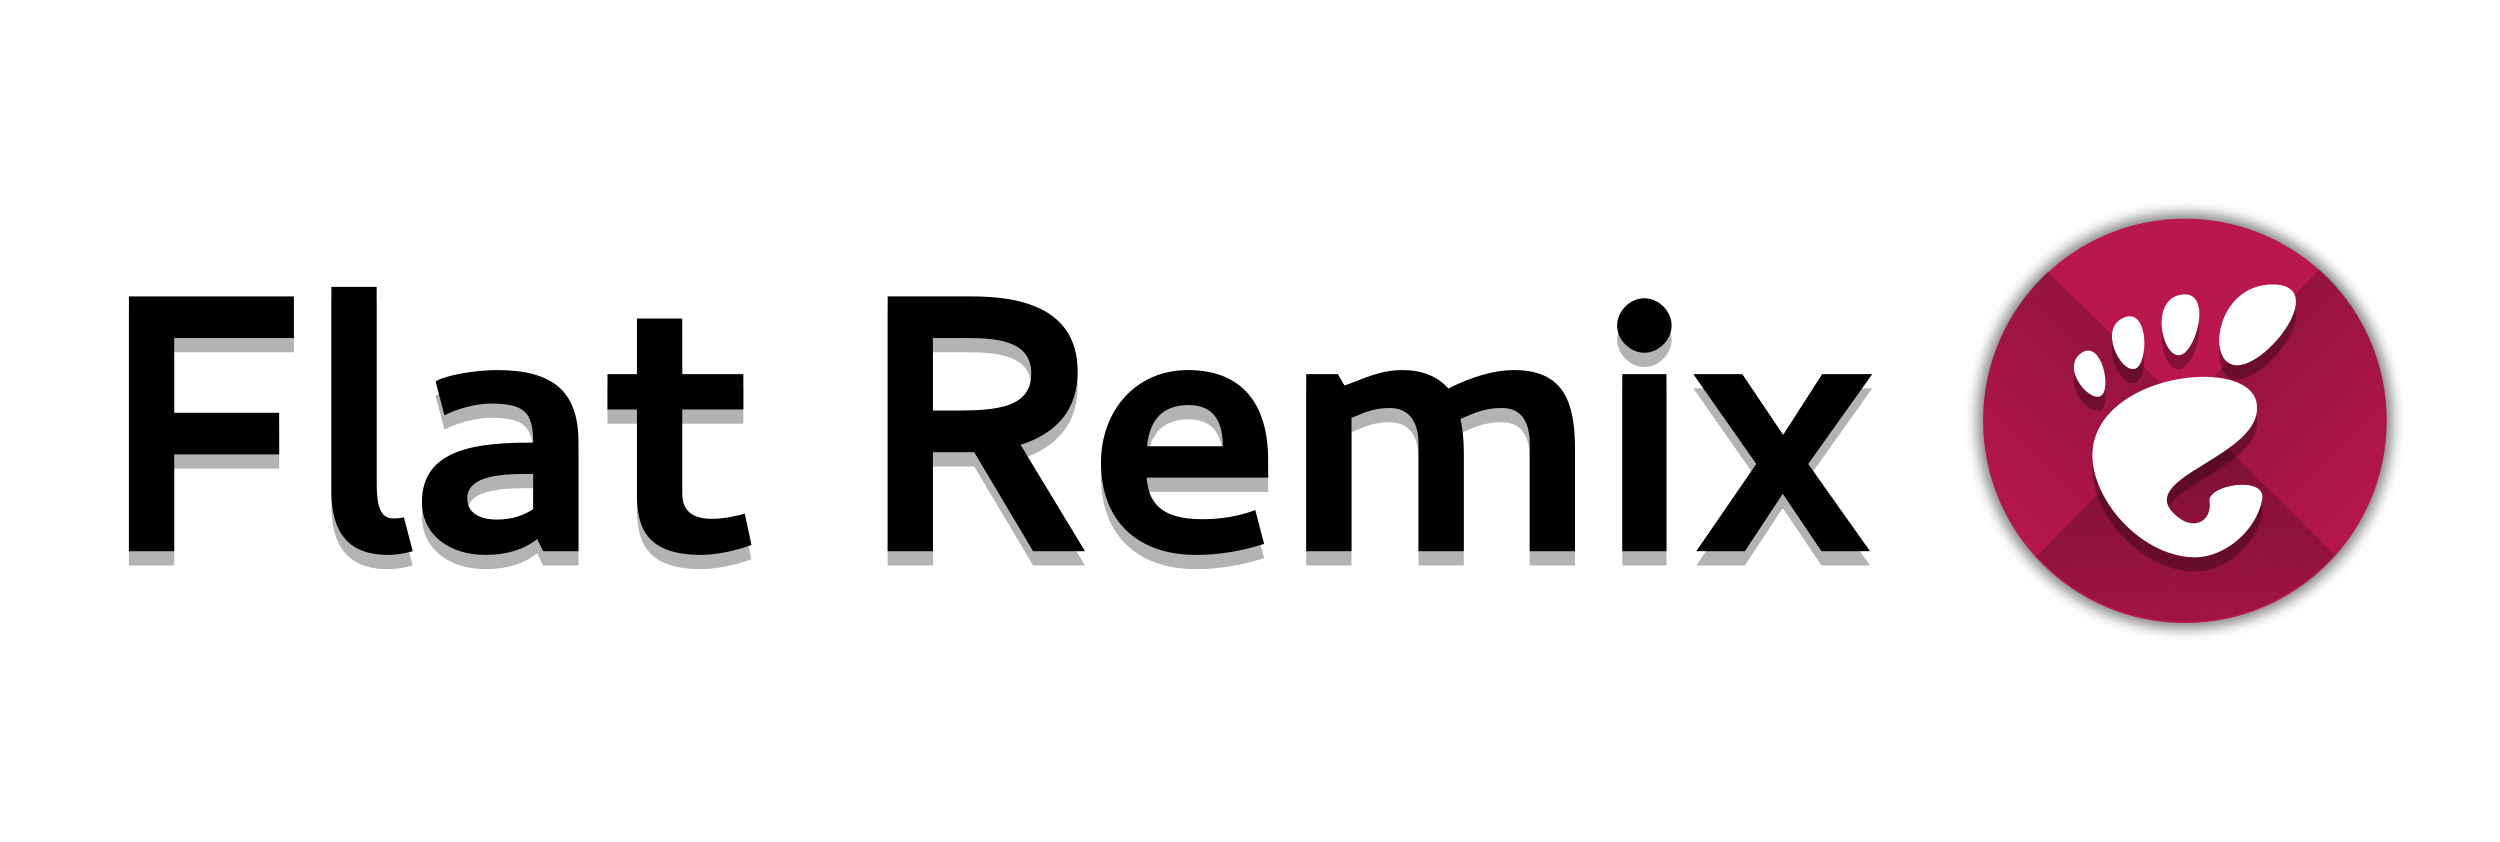
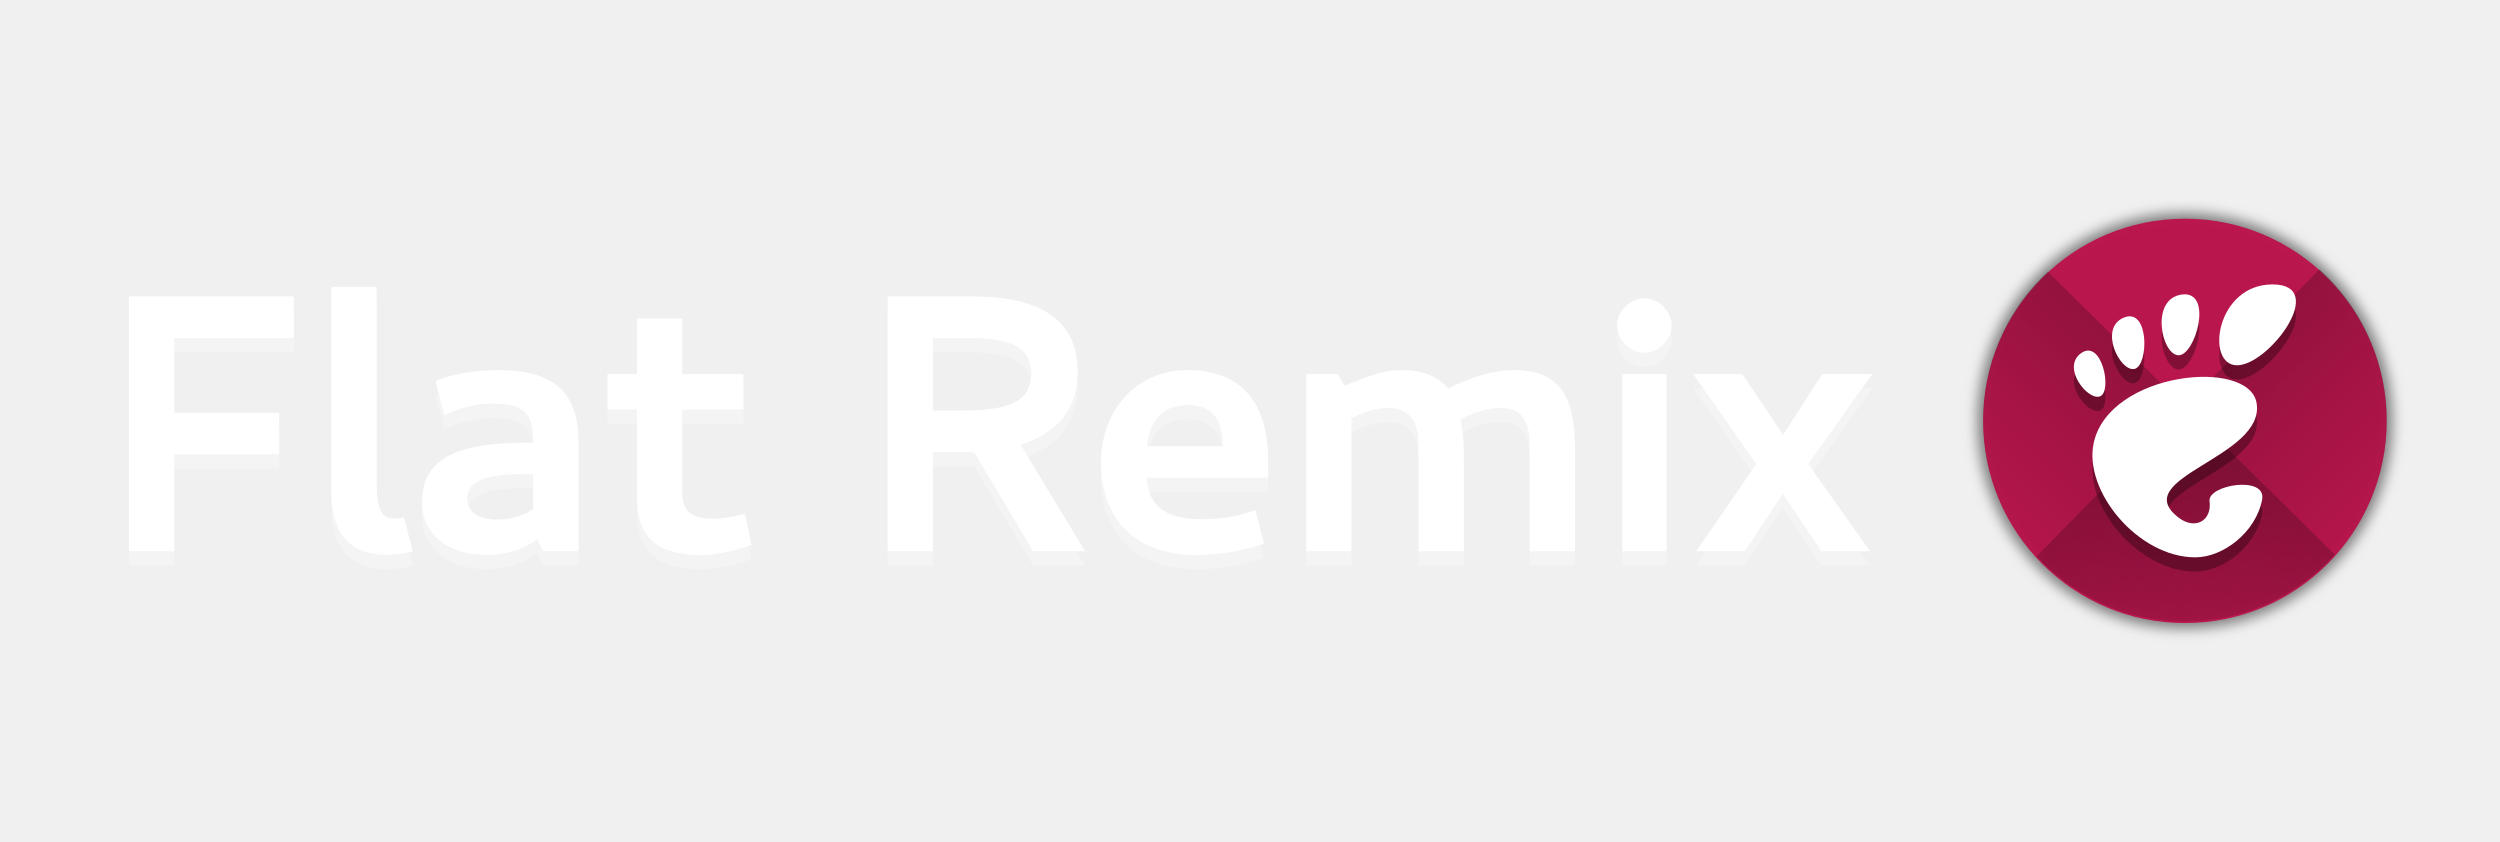
- <svg xmlns="http://www.w3.org/2000/svg" xmlns:xlink="http://www.w3.org/1999/xlink" width="297mm" height="100mm" viewBox="0 0 297 100" id="svg4716" version="1.1">
+ <svg xmlns="http://www.w3.org/2000/svg" xmlns:xlink="http://www.w3.org/1999/xlink" version="1.1" id="svg4716" viewBox="0 0 297 100" height="100mm" width="297mm">
  <defs id="defs4718">
-     <filter style="color-interpolation-filters:sRGB" id="filter4183" x="-0.036" width="1.072" y="-0.036" height="1.072">
-       <feGaussianBlur stdDeviation="3.746" id="feGaussianBlur4185" />
+     <filter height="1.072" y="-0.036" width="1.072" x="-0.036" id="filter4183" style="color-interpolation-filters:sRGB">
+       <feGaussianBlur id="feGaussianBlur4185" stdDeviation="3.746" />
    </filter>
-     <linearGradient id="linearGradient4150-5" y2="-24" xlink:href="#linearGradient4144" gradientUnits="userSpaceOnUse" x2="-24" y1="-24" x1="-44" gradientTransform="matrix(0.9424515,-0.9561161,-0.956116,-0.9424516,260.1663,113.4995)" />
+     <linearGradient gradientTransform="matrix(0.9424515,-0.9561161,-0.956116,-0.9424516,260.1663,113.4995)" x1="-44" y1="-24" x2="-24" gradientUnits="userSpaceOnUse" xlink:href="#linearGradient4144" y2="-24" id="linearGradient4150-5" />
    <linearGradient id="linearGradient4144">
-       <stop id="stop4148" stop-opacity="0" offset="0" />
-       <stop id="stop4146" offset="1" />
+       <stop offset="0" stop-opacity="0" id="stop4148" />
+       <stop offset="1" id="stop4146" />
    </linearGradient>
-     <linearGradient id="linearGradient4156-7" y2="-24" xlink:href="#linearGradient4144" gradientUnits="userSpaceOnUse" x2="-24" gradientTransform="matrix(-0.956116,-0.9424516,0.9424515,-0.9561161,260.1663,113.4995)" y1="-24" x1="-44" />
+     <linearGradient x1="-44" y1="-24" gradientTransform="matrix(-0.956116,-0.9424516,0.9424515,-0.9561161,260.1663,113.4995)" x2="-24" gradientUnits="userSpaceOnUse" xlink:href="#linearGradient4144" y2="-24" id="linearGradient4156-7" />
  </defs>
-   <g id="layer1" transform="translate(0,-110)">
-     <rect style="color:#000000;clip-rule:nonzero;display:inline;overflow:visible;visibility:visible;opacity:1;isolation:auto;mix-blend-mode:normal;color-interpolation:sRGB;color-interpolation-filters:linearRGB;solid-color:#000000;solid-opacity:1;fill:#ffffff;fill-opacity:1;fill-rule:nonzero;stroke:none;stroke-width:1;stroke-linecap:round;stroke-linejoin:round;stroke-miterlimit:4;stroke-dasharray:none;stroke-dashoffset:0;stroke-opacity:1;color-rendering:auto;image-rendering:auto;shape-rendering:auto;text-rendering:auto;enable-background:accumulate" id="rect4184" width="299.11" height="102.182" x="-1.055" y="108.22" ry="0" rx="0" />
-     <g transform="translate(-29.62896,1.693343)" style="font-style:normal;font-weight:normal;font-size:43.744px;line-height:125%;font-family:sans-serif;letter-spacing:0px;word-spacing:0px;opacity:0.3;fill:#000000;fill-opacity:1;stroke:none;stroke-width:1px;stroke-linecap:butt;stroke-linejoin:miter;stroke-opacity:1" id="text5265-3-9">
-       <path d="m 50.326,150.157 14.217,0 0,-4.943 -19.598,0 0,30.271 5.381,0 0,-11.505 12.467,0 0,-4.943 -12.467,0 0,-8.88 z" style="font-style:normal;font-variant:normal;font-weight:bold;font-stretch:normal;font-family:Cantarell;-inkscape-font-specification:'Cantarell Bold';fill:#000000;fill-opacity:1" id="path5270-6-3" />
-       <path d="m 76.387,171.592 c -1.706,0 -2.012,-1.706 -2.012,-4.418 l 0,-23.097 -5.381,0 0,24.191 c 0,3.85 1.137,7.655 6.693,7.655 1.531,0 2.975,-0.437 2.975,-0.437 l -1.05,-4.024 c 0,0 -0.569,0.131 -1.225,0.131 z" style="font-style:normal;font-variant:normal;font-weight:bold;font-stretch:normal;font-family:Cantarell;-inkscape-font-specification:'Cantarell Bold';fill:#000000;fill-opacity:1" id="path5272-7-6" />
-       <path d="m 92.97,170.499 c -1.137,0.7 -2.406,1.225 -4.331,1.225 -1.925,0 -3.5,-0.744 -3.5,-2.493 0,-2.931 4.593,-2.931 7.83,-2.931 l 0,4.199 z m 0,-7.918 c -6.474,0 -13.211,0.612 -13.211,7.043 0,4.024 3.368,6.299 7.568,6.299 2.45,0 4.506,-0.612 6.124,-1.881 l 0.7,1.444 4.199,0 0,-12.992 c 0,-6.08 -3.106,-8.53 -9.668,-8.53 -2.756,0 -6.255,0.656 -7.305,1.356 l 1.05,4.024 c 1.356,-0.744 3.762,-1.4 5.424,-1.4 3.981,0 5.118,0.919 5.118,4.637 z" style="font-style:normal;font-variant:normal;font-weight:bold;font-stretch:normal;font-family:Cantarell;-inkscape-font-specification:'Cantarell Bold';fill:#000000;fill-opacity:1" id="path5274-5-0" />
-       <path d="m 118.901,174.742 -0.787,-3.718 c -0.787,0.219 -2.406,0.612 -3.893,0.612 -2.887,0 -3.543,-1.444 -3.543,-3.062 l 0,-9.93 7.262,0 0,-4.199 -7.262,0 0,-6.605 -5.381,0 0,6.605 -3.5,0 0,4.199 3.5,0 0,10.061 c 0,3.718 0.919,7.218 7.612,7.218 2.012,0 4.506,-0.612 5.993,-1.181 z" style="font-style:normal;font-variant:normal;font-weight:bold;font-stretch:normal;font-family:Cantarell;-inkscape-font-specification:'Cantarell Bold';fill:#000000;fill-opacity:1" id="path5276-3-6" />
-       <path d="m 135.083,175.486 5.381,0 0,-11.767 4.899,0 6.999,11.767 6.168,0 -7.655,-12.642 c 4.506,-1.444 6.78,-4.374 6.78,-8.661 0,-5.993 -4.156,-8.968 -12.555,-8.968 l -10.017,0 0,30.271 z m 17.06,-21.085 c 0,4.068 -4.243,4.374 -8.968,4.374 l -2.712,0 0,-8.618 4.068,0 c 4.068,0 7.612,0.525 7.612,4.243 z" style="font-style:normal;font-variant:normal;font-weight:bold;font-stretch:normal;font-family:Cantarell;-inkscape-font-specification:'Cantarell Bold';fill:#000000;fill-opacity:1" id="path5278-5-2" />
-       <path d="m 172.412,171.68 c -5.162,0 -6.343,-2.231 -6.562,-4.943 l 14.436,0 0,-2.056 c 0,-6.868 -3.237,-10.717 -9.536,-10.717 -6.255,0 -10.324,4.899 -10.324,10.98 0,6.824 4.199,10.98 11.286,10.98 2.8,0 5.512,-0.481 8.093,-1.312 l -1.05,-4.024 c -1.925,0.744 -4.024,1.094 -6.343,1.094 z m -6.518,-8.661 c 0.262,-2.537 1.356,-4.899 4.943,-4.899 2.625,0 4.068,1.531 4.068,4.899 l -9.011,0 z" style="font-style:normal;font-variant:normal;font-weight:bold;font-stretch:normal;font-family:Cantarell;-inkscape-font-specification:'Cantarell Bold';fill:#000000;fill-opacity:1" id="path5280-6-6" />
-       <path d="m 196.178,153.963 c -2.756,0 -4.987,1.225 -6.824,1.837 l -0.787,-1.356 -3.762,0 0,21.041 5.381,0 0,-15.835 c 1.619,-0.7 2.756,-1.181 4.549,-1.181 2.45,0 3.412,1.881 3.412,4.243 l 0,12.773 5.381,0 0,-11.898 c 0,-1.269 -0.131,-2.581 -0.394,-3.806 1.75,-0.787 2.931,-1.312 4.943,-1.312 2.45,0 3.281,1.881 3.281,4.243 l 0,12.773 5.381,0 0,-12.117 c 0,-5.643 -1.356,-9.405 -7.262,-9.405 -2.275,0 -4.899,0.744 -7.787,2.187 -1.269,-1.444 -3.106,-2.187 -5.512,-2.187 z" style="font-style:normal;font-variant:normal;font-weight:bold;font-stretch:normal;font-family:Cantarell;-inkscape-font-specification:'Cantarell Bold';fill:#000000;fill-opacity:1" id="path5282-2-1" />
-       <path d="m 224.98,151.907 c 1.706,0 3.237,-1.531 3.237,-3.237 0,-1.706 -1.531,-3.237 -3.237,-3.237 -1.706,0 -3.237,1.531 -3.237,3.237 0,1.706 1.531,3.237 3.237,3.237 z m -2.625,2.537 0,21.041 5.249,0 0,-21.041 -5.249,0 z" style="font-style:normal;font-variant:normal;font-weight:bold;font-stretch:normal;font-family:Cantarell;-inkscape-font-specification:'Cantarell Bold';fill:#000000;fill-opacity:1" id="path5284-9-8" />
-       <path d="m 230.794,154.444 7.48,10.674 -7.13,10.367 5.774,0 4.506,-6.824 4.593,6.824 5.774,0 -7.349,-10.367 7.612,-10.674 -5.949,0 -4.637,7.218 -4.856,-7.218 -5.818,0 z" style="font-style:normal;font-variant:normal;font-weight:bold;font-stretch:normal;font-family:Cantarell;-inkscape-font-specification:'Cantarell Bold';fill:#000000;fill-opacity:1" id="path5286-1-7" />
+   <g transform="translate(0,-110)" id="layer1">
+     <g id="text5265-3-9" style="font-style:normal;font-weight:normal;font-size:43.744px;line-height:125%;font-family:sans-serif;letter-spacing:0px;word-spacing:0px;opacity:0.3;fill:#ffffff;fill-opacity:1;stroke:none;stroke-width:1px;stroke-linecap:butt;stroke-linejoin:miter;stroke-opacity:1" transform="translate(-29.62896,1.693343)">
+       <path id="path5270-6-3" style="font-style:normal;font-variant:normal;font-weight:bold;font-stretch:normal;font-family:Cantarell;-inkscape-font-specification:'Cantarell Bold';fill:#ffffff;fill-opacity:1" d="m 50.326,150.157 14.217,0 0,-4.943 -19.598,0 0,30.271 5.381,0 0,-11.505 12.467,0 0,-4.943 -12.467,0 0,-8.88 z" />
+       <path id="path5272-7-6" style="font-style:normal;font-variant:normal;font-weight:bold;font-stretch:normal;font-family:Cantarell;-inkscape-font-specification:'Cantarell Bold';fill:#ffffff;fill-opacity:1" d="m 76.387,171.592 c -1.706,0 -2.012,-1.706 -2.012,-4.418 l 0,-23.097 -5.381,0 0,24.191 c 0,3.85 1.137,7.655 6.693,7.655 1.531,0 2.975,-0.437 2.975,-0.437 l -1.05,-4.024 c 0,0 -0.569,0.131 -1.225,0.131 z" />
+       <path id="path5274-5-0" style="font-style:normal;font-variant:normal;font-weight:bold;font-stretch:normal;font-family:Cantarell;-inkscape-font-specification:'Cantarell Bold';fill:#ffffff;fill-opacity:1" d="m 92.97,170.499 c -1.137,0.7 -2.406,1.225 -4.331,1.225 -1.925,0 -3.5,-0.744 -3.5,-2.493 0,-2.931 4.593,-2.931 7.83,-2.931 l 0,4.199 z m 0,-7.918 c -6.474,0 -13.211,0.612 -13.211,7.043 0,4.024 3.368,6.299 7.568,6.299 2.45,0 4.506,-0.612 6.124,-1.881 l 0.7,1.444 4.199,0 0,-12.992 c 0,-6.08 -3.106,-8.53 -9.668,-8.53 -2.756,0 -6.255,0.656 -7.305,1.356 l 1.05,4.024 c 1.356,-0.744 3.762,-1.4 5.424,-1.4 3.981,0 5.118,0.919 5.118,4.637 z" />
+       <path id="path5276-3-6" style="font-style:normal;font-variant:normal;font-weight:bold;font-stretch:normal;font-family:Cantarell;-inkscape-font-specification:'Cantarell Bold';fill:#ffffff;fill-opacity:1" d="m 118.901,174.742 -0.787,-3.718 c -0.787,0.219 -2.406,0.612 -3.893,0.612 -2.887,0 -3.543,-1.444 -3.543,-3.062 l 0,-9.93 7.262,0 0,-4.199 -7.262,0 0,-6.605 -5.381,0 0,6.605 -3.5,0 0,4.199 3.5,0 0,10.061 c 0,3.718 0.919,7.218 7.612,7.218 2.012,0 4.506,-0.612 5.993,-1.181 z" />
+       <path id="path5278-5-2" style="font-style:normal;font-variant:normal;font-weight:bold;font-stretch:normal;font-family:Cantarell;-inkscape-font-specification:'Cantarell Bold';fill:#ffffff;fill-opacity:1" d="m 135.083,175.486 5.381,0 0,-11.767 4.899,0 6.999,11.767 6.168,0 -7.655,-12.642 c 4.506,-1.444 6.78,-4.374 6.78,-8.661 0,-5.993 -4.156,-8.968 -12.555,-8.968 l -10.017,0 0,30.271 z m 17.06,-21.085 c 0,4.068 -4.243,4.374 -8.968,4.374 l -2.712,0 0,-8.618 4.068,0 c 4.068,0 7.612,0.525 7.612,4.243 z" />
+       <path id="path5280-6-6" style="font-style:normal;font-variant:normal;font-weight:bold;font-stretch:normal;font-family:Cantarell;-inkscape-font-specification:'Cantarell Bold';fill:#ffffff;fill-opacity:1" d="m 172.412,171.68 c -5.162,0 -6.343,-2.231 -6.562,-4.943 l 14.436,0 0,-2.056 c 0,-6.868 -3.237,-10.717 -9.536,-10.717 -6.255,0 -10.324,4.899 -10.324,10.98 0,6.824 4.199,10.98 11.286,10.98 2.8,0 5.512,-0.481 8.093,-1.312 l -1.05,-4.024 c -1.925,0.744 -4.024,1.094 -6.343,1.094 z m -6.518,-8.661 c 0.262,-2.537 1.356,-4.899 4.943,-4.899 2.625,0 4.068,1.531 4.068,4.899 l -9.011,0 z" />
+       <path id="path5282-2-1" style="font-style:normal;font-variant:normal;font-weight:bold;font-stretch:normal;font-family:Cantarell;-inkscape-font-specification:'Cantarell Bold';fill:#ffffff;fill-opacity:1" d="m 196.178,153.963 c -2.756,0 -4.987,1.225 -6.824,1.837 l -0.787,-1.356 -3.762,0 0,21.041 5.381,0 0,-15.835 c 1.619,-0.7 2.756,-1.181 4.549,-1.181 2.45,0 3.412,1.881 3.412,4.243 l 0,12.773 5.381,0 0,-11.898 c 0,-1.269 -0.131,-2.581 -0.394,-3.806 1.75,-0.787 2.931,-1.312 4.943,-1.312 2.45,0 3.281,1.881 3.281,4.243 l 0,12.773 5.381,0 0,-12.117 c 0,-5.643 -1.356,-9.405 -7.262,-9.405 -2.275,0 -4.899,0.744 -7.787,2.187 -1.269,-1.444 -3.106,-2.187 -5.512,-2.187 z" />
+       <path id="path5284-9-8" style="font-style:normal;font-variant:normal;font-weight:bold;font-stretch:normal;font-family:Cantarell;-inkscape-font-specification:'Cantarell Bold';fill:#ffffff;fill-opacity:1" d="m 224.98,151.907 c 1.706,0 3.237,-1.531 3.237,-3.237 0,-1.706 -1.531,-3.237 -3.237,-3.237 -1.706,0 -3.237,1.531 -3.237,3.237 0,1.706 1.531,3.237 3.237,3.237 z m -2.625,2.537 0,21.041 5.249,0 0,-21.041 -5.249,0 z" />
+       <path id="path5286-1-7" style="font-style:normal;font-variant:normal;font-weight:bold;font-stretch:normal;font-family:Cantarell;-inkscape-font-specification:'Cantarell Bold';fill:#ffffff;fill-opacity:1" d="m 230.794,154.444 7.48,10.674 -7.13,10.367 5.774,0 4.506,-6.824 4.593,6.824 5.774,0 -7.349,-10.367 7.612,-10.674 -5.949,0 -4.637,7.218 -4.856,-7.218 -5.818,0 z" />
    </g>
-     <g transform="translate(-29.62896,9.8239242e-6)" style="font-style:normal;font-weight:normal;font-size:43.744px;line-height:125%;font-family:sans-serif;letter-spacing:0px;word-spacing:0px;fill:#000000;fill-opacity:1;stroke:none;stroke-width:1px;stroke-linecap:butt;stroke-linejoin:miter;stroke-opacity:1" id="text5265-3">
-       <path d="m 50.326,150.157 14.217,0 0,-4.943 -19.598,0 0,30.271 5.381,0 0,-11.505 12.467,0 0,-4.943 -12.467,0 0,-8.88 z" style="font-style:normal;font-variant:normal;font-weight:bold;font-stretch:normal;font-family:Cantarell;-inkscape-font-specification:'Cantarell Bold';fill:#000000;fill-opacity:1" id="path5270-6" />
-       <path d="m 76.387,171.592 c -1.706,0 -2.012,-1.706 -2.012,-4.418 l 0,-23.097 -5.381,0 0,24.191 c 0,3.85 1.137,7.655 6.693,7.655 1.531,0 2.975,-0.437 2.975,-0.437 l -1.05,-4.024 c 0,0 -0.569,0.131 -1.225,0.131 z" style="font-style:normal;font-variant:normal;font-weight:bold;font-stretch:normal;font-family:Cantarell;-inkscape-font-specification:'Cantarell Bold';fill:#000000;fill-opacity:1" id="path5272-7" />
-       <path d="m 92.97,170.499 c -1.137,0.7 -2.406,1.225 -4.331,1.225 -1.925,0 -3.5,-0.744 -3.5,-2.493 0,-2.931 4.593,-2.931 7.83,-2.931 l 0,4.199 z m 0,-7.918 c -6.474,0 -13.211,0.612 -13.211,7.043 0,4.024 3.368,6.299 7.568,6.299 2.45,0 4.506,-0.612 6.124,-1.881 l 0.7,1.444 4.199,0 0,-12.992 c 0,-6.08 -3.106,-8.53 -9.668,-8.53 -2.756,0 -6.255,0.656 -7.305,1.356 l 1.05,4.024 c 1.356,-0.744 3.762,-1.4 5.424,-1.4 3.981,0 5.118,0.919 5.118,4.637 z" style="font-style:normal;font-variant:normal;font-weight:bold;font-stretch:normal;font-family:Cantarell;-inkscape-font-specification:'Cantarell Bold';fill:#000000;fill-opacity:1" id="path5274-5" />
-       <path d="m 118.901,174.742 -0.787,-3.718 c -0.787,0.219 -2.406,0.612 -3.893,0.612 -2.887,0 -3.543,-1.444 -3.543,-3.062 l 0,-9.93 7.262,0 0,-4.199 -7.262,0 0,-6.605 -5.381,0 0,6.605 -3.5,0 0,4.199 3.5,0 0,10.061 c 0,3.718 0.919,7.218 7.612,7.218 2.012,0 4.506,-0.612 5.993,-1.181 z" style="font-style:normal;font-variant:normal;font-weight:bold;font-stretch:normal;font-family:Cantarell;-inkscape-font-specification:'Cantarell Bold';fill:#000000;fill-opacity:1" id="path5276-3" />
-       <path d="m 135.083,175.486 5.381,0 0,-11.767 4.899,0 6.999,11.767 6.168,0 -7.655,-12.642 c 4.506,-1.444 6.78,-4.374 6.78,-8.661 0,-5.993 -4.156,-8.968 -12.555,-8.968 l -10.017,0 0,30.271 z m 17.06,-21.085 c 0,4.068 -4.243,4.374 -8.968,4.374 l -2.712,0 0,-8.618 4.068,0 c 4.068,0 7.612,0.525 7.612,4.243 z" style="font-style:normal;font-variant:normal;font-weight:bold;font-stretch:normal;font-family:Cantarell;-inkscape-font-specification:'Cantarell Bold';fill:#000000;fill-opacity:1" id="path5278-5" />
-       <path d="m 172.412,171.68 c -5.162,0 -6.343,-2.231 -6.562,-4.943 l 14.436,0 0,-2.056 c 0,-6.868 -3.237,-10.717 -9.536,-10.717 -6.255,0 -10.324,4.899 -10.324,10.98 0,6.824 4.199,10.98 11.286,10.98 2.8,0 5.512,-0.481 8.093,-1.312 l -1.05,-4.024 c -1.925,0.744 -4.024,1.094 -6.343,1.094 z m -6.518,-8.661 c 0.262,-2.537 1.356,-4.899 4.943,-4.899 2.625,0 4.068,1.531 4.068,4.899 l -9.011,0 z" style="font-style:normal;font-variant:normal;font-weight:bold;font-stretch:normal;font-family:Cantarell;-inkscape-font-specification:'Cantarell Bold';fill:#000000;fill-opacity:1" id="path5280-6" />
-       <path d="m 196.178,153.963 c -2.756,0 -4.987,1.225 -6.824,1.837 l -0.787,-1.356 -3.762,0 0,21.041 5.381,0 0,-15.835 c 1.619,-0.7 2.756,-1.181 4.549,-1.181 2.45,0 3.412,1.881 3.412,4.243 l 0,12.773 5.381,0 0,-11.898 c 0,-1.269 -0.131,-2.581 -0.394,-3.806 1.75,-0.787 2.931,-1.312 4.943,-1.312 2.45,0 3.281,1.881 3.281,4.243 l 0,12.773 5.381,0 0,-12.117 c 0,-5.643 -1.356,-9.405 -7.262,-9.405 -2.275,0 -4.899,0.744 -7.787,2.187 -1.269,-1.444 -3.106,-2.187 -5.512,-2.187 z" style="font-style:normal;font-variant:normal;font-weight:bold;font-stretch:normal;font-family:Cantarell;-inkscape-font-specification:'Cantarell Bold';fill:#000000;fill-opacity:1" id="path5282-2" />
-       <path d="m 224.98,151.907 c 1.706,0 3.237,-1.531 3.237,-3.237 0,-1.706 -1.531,-3.237 -3.237,-3.237 -1.706,0 -3.237,1.531 -3.237,3.237 0,1.706 1.531,3.237 3.237,3.237 z m -2.625,2.537 0,21.041 5.249,0 0,-21.041 -5.249,0 z" style="font-style:normal;font-variant:normal;font-weight:bold;font-stretch:normal;font-family:Cantarell;-inkscape-font-specification:'Cantarell Bold';fill:#000000;fill-opacity:1" id="path5284-9" />
-       <path d="m 230.794,154.444 7.48,10.674 -7.13,10.367 5.774,0 4.506,-6.824 4.593,6.824 5.774,0 -7.349,-10.367 7.612,-10.674 -5.949,0 -4.637,7.218 -4.856,-7.218 -5.818,0 z" style="font-style:normal;font-variant:normal;font-weight:bold;font-stretch:normal;font-family:Cantarell;-inkscape-font-specification:'Cantarell Bold';fill:#000000;fill-opacity:1" id="path5286-1" />
+     <g id="text5265-3" style="font-style:normal;font-weight:normal;font-size:43.744px;line-height:125%;font-family:sans-serif;letter-spacing:0px;word-spacing:0px;fill:#ffffff;fill-opacity:1;stroke:none;stroke-width:1px;stroke-linecap:butt;stroke-linejoin:miter;stroke-opacity:1" transform="translate(-29.62896,9.8239242e-6)">
+       <path id="path5270-6" style="font-style:normal;font-variant:normal;font-weight:bold;font-stretch:normal;font-family:Cantarell;-inkscape-font-specification:'Cantarell Bold';fill:#ffffff;fill-opacity:1" d="m 50.326,150.157 14.217,0 0,-4.943 -19.598,0 0,30.271 5.381,0 0,-11.505 12.467,0 0,-4.943 -12.467,0 0,-8.88 z" />
+       <path id="path5272-7" style="font-style:normal;font-variant:normal;font-weight:bold;font-stretch:normal;font-family:Cantarell;-inkscape-font-specification:'Cantarell Bold';fill:#ffffff;fill-opacity:1" d="m 76.387,171.592 c -1.706,0 -2.012,-1.706 -2.012,-4.418 l 0,-23.097 -5.381,0 0,24.191 c 0,3.85 1.137,7.655 6.693,7.655 1.531,0 2.975,-0.437 2.975,-0.437 l -1.05,-4.024 c 0,0 -0.569,0.131 -1.225,0.131 z" />
+       <path id="path5274-5" style="font-style:normal;font-variant:normal;font-weight:bold;font-stretch:normal;font-family:Cantarell;-inkscape-font-specification:'Cantarell Bold';fill:#ffffff;fill-opacity:1" d="m 92.97,170.499 c -1.137,0.7 -2.406,1.225 -4.331,1.225 -1.925,0 -3.5,-0.744 -3.5,-2.493 0,-2.931 4.593,-2.931 7.83,-2.931 l 0,4.199 z m 0,-7.918 c -6.474,0 -13.211,0.612 -13.211,7.043 0,4.024 3.368,6.299 7.568,6.299 2.45,0 4.506,-0.612 6.124,-1.881 l 0.7,1.444 4.199,0 0,-12.992 c 0,-6.08 -3.106,-8.53 -9.668,-8.53 -2.756,0 -6.255,0.656 -7.305,1.356 l 1.05,4.024 c 1.356,-0.744 3.762,-1.4 5.424,-1.4 3.981,0 5.118,0.919 5.118,4.637 z" />
+       <path id="path5276-3" style="font-style:normal;font-variant:normal;font-weight:bold;font-stretch:normal;font-family:Cantarell;-inkscape-font-specification:'Cantarell Bold';fill:#ffffff;fill-opacity:1" d="m 118.901,174.742 -0.787,-3.718 c -0.787,0.219 -2.406,0.612 -3.893,0.612 -2.887,0 -3.543,-1.444 -3.543,-3.062 l 0,-9.93 7.262,0 0,-4.199 -7.262,0 0,-6.605 -5.381,0 0,6.605 -3.5,0 0,4.199 3.5,0 0,10.061 c 0,3.718 0.919,7.218 7.612,7.218 2.012,0 4.506,-0.612 5.993,-1.181 z" />
+       <path id="path5278-5" style="font-style:normal;font-variant:normal;font-weight:bold;font-stretch:normal;font-family:Cantarell;-inkscape-font-specification:'Cantarell Bold';fill:#ffffff;fill-opacity:1" d="m 135.083,175.486 5.381,0 0,-11.767 4.899,0 6.999,11.767 6.168,0 -7.655,-12.642 c 4.506,-1.444 6.78,-4.374 6.78,-8.661 0,-5.993 -4.156,-8.968 -12.555,-8.968 l -10.017,0 0,30.271 z m 17.06,-21.085 c 0,4.068 -4.243,4.374 -8.968,4.374 l -2.712,0 0,-8.618 4.068,0 c 4.068,0 7.612,0.525 7.612,4.243 z" />
+       <path id="path5280-6" style="font-style:normal;font-variant:normal;font-weight:bold;font-stretch:normal;font-family:Cantarell;-inkscape-font-specification:'Cantarell Bold';fill:#ffffff;fill-opacity:1" d="m 172.412,171.68 c -5.162,0 -6.343,-2.231 -6.562,-4.943 l 14.436,0 0,-2.056 c 0,-6.868 -3.237,-10.717 -9.536,-10.717 -6.255,0 -10.324,4.899 -10.324,10.98 0,6.824 4.199,10.98 11.286,10.98 2.8,0 5.512,-0.481 8.093,-1.312 l -1.05,-4.024 c -1.925,0.744 -4.024,1.094 -6.343,1.094 z m -6.518,-8.661 c 0.262,-2.537 1.356,-4.899 4.943,-4.899 2.625,0 4.068,1.531 4.068,4.899 l -9.011,0 z" />
+       <path id="path5282-2" style="font-style:normal;font-variant:normal;font-weight:bold;font-stretch:normal;font-family:Cantarell;-inkscape-font-specification:'Cantarell Bold';fill:#ffffff;fill-opacity:1" d="m 196.178,153.963 c -2.756,0 -4.987,1.225 -6.824,1.837 l -0.787,-1.356 -3.762,0 0,21.041 5.381,0 0,-15.835 c 1.619,-0.7 2.756,-1.181 4.549,-1.181 2.45,0 3.412,1.881 3.412,4.243 l 0,12.773 5.381,0 0,-11.898 c 0,-1.269 -0.131,-2.581 -0.394,-3.806 1.75,-0.787 2.931,-1.312 4.943,-1.312 2.45,0 3.281,1.881 3.281,4.243 l 0,12.773 5.381,0 0,-12.117 c 0,-5.643 -1.356,-9.405 -7.262,-9.405 -2.275,0 -4.899,0.744 -7.787,2.187 -1.269,-1.444 -3.106,-2.187 -5.512,-2.187 z" />
+       <path id="path5284-9" style="font-style:normal;font-variant:normal;font-weight:bold;font-stretch:normal;font-family:Cantarell;-inkscape-font-specification:'Cantarell Bold';fill:#ffffff;fill-opacity:1" d="m 224.98,151.907 c 1.706,0 3.237,-1.531 3.237,-3.237 0,-1.706 -1.531,-3.237 -3.237,-3.237 -1.706,0 -3.237,1.531 -3.237,3.237 0,1.706 1.531,3.237 3.237,3.237 z m -2.625,2.537 0,21.041 5.249,0 0,-21.041 -5.249,0 z" />
+       <path id="path5286-1" style="font-style:normal;font-variant:normal;font-weight:bold;font-stretch:normal;font-family:Cantarell;-inkscape-font-specification:'Cantarell Bold';fill:#ffffff;fill-opacity:1" d="m 230.794,154.444 7.48,10.674 -7.13,10.367 5.774,0 4.506,-6.824 4.593,6.824 5.774,0 -7.349,-10.367 7.612,-10.674 -5.949,0 -4.637,7.218 -4.856,-7.218 -5.818,0 z" />
    </g>
-     <ellipse cy="374.829" cx="354.333" id="path3352-4" style="opacity:0.6;fill:#303030;fill-opacity:1;stroke:none;stroke-width:0;stroke-linecap:butt;stroke-linejoin:miter;stroke-miterlimit:4;stroke-dasharray:none;stroke-dashoffset:0;stroke-opacity:1;filter:url(#filter4183)" rx="124.736" ry="124.964" transform="matrix(0.1975547,0,0,0.1975547,189.566,85.95069)" />
-     <ellipse cy="160" cx="259.566" id="path3352" style="opacity:1;fill:#ba174e;fill-opacity:0.996;stroke:none;stroke-width:0;stroke-linecap:butt;stroke-linejoin:miter;stroke-miterlimit:4;stroke-dasharray:none;stroke-dashoffset:0;stroke-opacity:1" rx="23.975" ry="24.019" />
-     <g id="g4-3" transform="matrix(0.2741551,0,0,0.2741551,246.3779,145.4825)" style="fill:#000000;fill-opacity:1;opacity:0.3">
-       <g id="g6-6" style="fill:#000000;fill-opacity:1">
-         <path d="M 86.068,0 C 61.466,0 56.851,35.041 70.691,35.041 84.529,35.041 110.671,0 86.068,0 Z" id="path8-7" style="fill:#000000;fill-opacity:1" />
-         <path d="M 45.217,30.699 C 52.586,31.149 60.671,2.577 46.821,4.374 32.976,6.171 37.845,30.249 45.217,30.699 Z" id="path10-5" style="fill:#000000;fill-opacity:1" />
-         <path d="M 11.445,48.453 C 16.686,46.146 12.12,23.581 3.208,29.735 -5.7,35.89 6.204,50.759 11.445,48.453 Z" id="path12-3" style="fill:#000000;fill-opacity:1" />
-         <path d="M 26.212,36.642 C 32.451,35.37 32.793,9.778 21.667,14.369 10.539,18.961 19.978,37.916 26.212,36.642 l 0,0 z" id="path14-5" style="fill:#000000;fill-opacity:1" />
-         <path d="m 58.791,93.913 c 1.107,8.454 -6.202,12.629 -13.36,7.179 C 22.644,83.743 83.16,75.088 79.171,51.386 75.86,31.712 15.495,37.769 8.621,68.553 3.968,89.374 27.774,118.26 52.614,118.26 c 12.22,0 26.315,-11.034 28.952,-25.012 C 83.58,82.589 57.867,86.86 58.791,93.913 l 0,0 z" id="path16-6" style="fill:#000000;fill-opacity:1" />
+     <ellipse transform="matrix(0.1975547,0,0,0.1975547,189.566,85.95069)" ry="124.964" rx="124.736" style="opacity:0.6;fill:#303030;fill-opacity:1;stroke:none;stroke-width:0;stroke-linecap:butt;stroke-linejoin:miter;stroke-miterlimit:4;stroke-dasharray:none;stroke-dashoffset:0;stroke-opacity:1;filter:url(#filter4183)" id="path3352-4" cx="354.333" cy="374.829" />
+     <ellipse ry="24.019" rx="23.975" style="opacity:1;fill:#ba174e;fill-opacity:0.996;stroke:none;stroke-width:0;stroke-linecap:butt;stroke-linejoin:miter;stroke-miterlimit:4;stroke-dasharray:none;stroke-dashoffset:0;stroke-opacity:1" id="path3352" cx="259.566" cy="160" />
+     <g style="fill:#000000;fill-opacity:1;opacity:0.3" transform="matrix(0.2741551,0,0,0.2741551,246.3779,145.4825)" id="g4-3">
+       <g style="fill:#000000;fill-opacity:1" id="g6-6">
+         <path style="fill:#000000;fill-opacity:1" id="path8-7" d="M 86.068,0 C 61.466,0 56.851,35.041 70.691,35.041 84.529,35.041 110.671,0 86.068,0 Z" />
+         <path style="fill:#000000;fill-opacity:1" id="path10-5" d="M 45.217,30.699 C 52.586,31.149 60.671,2.577 46.821,4.374 32.976,6.171 37.845,30.249 45.217,30.699 Z" />
+         <path style="fill:#000000;fill-opacity:1" id="path12-3" d="M 11.445,48.453 C 16.686,46.146 12.12,23.581 3.208,29.735 -5.7,35.89 6.204,50.759 11.445,48.453 Z" />
+         <path style="fill:#000000;fill-opacity:1" id="path14-5" d="M 26.212,36.642 C 32.451,35.37 32.793,9.778 21.667,14.369 10.539,18.961 19.978,37.916 26.212,36.642 l 0,0 z" />
+         <path style="fill:#000000;fill-opacity:1" id="path16-6" d="m 58.791,93.913 c 1.107,8.454 -6.202,12.629 -13.36,7.179 C 22.644,83.743 83.16,75.088 79.171,51.386 75.86,31.712 15.495,37.769 8.621,68.553 3.968,89.374 27.774,118.26 52.614,118.26 c 12.22,0 26.315,-11.034 28.952,-25.012 C 83.58,82.589 57.867,86.86 58.791,93.913 l 0,0 z" />
      </g>
    </g>
-     <g id="g4232" transform="matrix(1.054474,0,0,1.054474,-15.1782,-9.452657)">
-       <path id="rect4141" d="m 245.086,143.877 a 22.752,22.752 0 0 0 -7.287,16.662 22.752,22.752 0 0 0 22.752,22.752 22.752,22.752 0 0 0 16.879,-7.533 l -32.344,-31.881 z" style="opacity:0.2;fill:url(#linearGradient4150-5)" />
-       <path id="path4154" d="m 275.723,143.616 -31.876,32.339 a 22.752,22.752 0 0 0 16.705,7.336 22.752,22.752 0 0 0 22.752,-22.752 22.752,22.752 0 0 0 -7.581,-16.923 z" style="opacity:0.2;fill:url(#linearGradient4156-7)" />
+     <g transform="matrix(1.054474,0,0,1.054474,-15.1782,-9.452657)" id="g4232">
+       <path style="opacity:0.2;fill:url(#linearGradient4150-5)" d="m 245.086,143.877 a 22.752,22.752 0 0 0 -7.287,16.662 22.752,22.752 0 0 0 22.752,22.752 22.752,22.752 0 0 0 16.879,-7.533 l -32.344,-31.881 z" id="rect4141" />
+       <path style="opacity:0.2;fill:url(#linearGradient4156-7)" d="m 275.723,143.616 -31.876,32.339 a 22.752,22.752 0 0 0 16.705,7.336 22.752,22.752 0 0 0 22.752,-22.752 22.752,22.752 0 0 0 -7.581,-16.923 z" id="path4154" />
    </g>
-     <g id="g4" transform="matrix(0.2741551,0,0,0.2741551,246.3779,143.7892)" style="fill:#ffffff;fill-opacity:1">
-       <g id="g6" style="fill:#ffffff;fill-opacity:1">
-         <path d="M 86.068,0 C 61.466,0 56.851,35.041 70.691,35.041 84.529,35.041 110.671,0 86.068,0 Z" id="path8" style="fill:#ffffff;fill-opacity:1" />
-         <path d="M 45.217,30.699 C 52.586,31.149 60.671,2.577 46.821,4.374 32.976,6.171 37.845,30.249 45.217,30.699 Z" id="path10" style="fill:#ffffff;fill-opacity:1" />
-         <path d="M 11.445,48.453 C 16.686,46.146 12.12,23.581 3.208,29.735 -5.7,35.89 6.204,50.759 11.445,48.453 Z" id="path12" style="fill:#ffffff;fill-opacity:1" />
-         <path d="M 26.212,36.642 C 32.451,35.37 32.793,9.778 21.667,14.369 10.539,18.961 19.978,37.916 26.212,36.642 l 0,0 z" id="path14" style="fill:#ffffff;fill-opacity:1" />
-         <path d="m 58.791,93.913 c 1.107,8.454 -6.202,12.629 -13.36,7.179 C 22.644,83.743 83.16,75.088 79.171,51.386 75.86,31.712 15.495,37.769 8.621,68.553 3.968,89.374 27.774,118.26 52.614,118.26 c 12.22,0 26.315,-11.034 28.952,-25.012 C 83.58,82.589 57.867,86.86 58.791,93.913 l 0,0 z" id="path16" style="fill:#ffffff;fill-opacity:1" />
+     <g style="fill:#ffffff;fill-opacity:1" transform="matrix(0.2741551,0,0,0.2741551,246.3779,143.7892)" id="g4">
+       <g style="fill:#ffffff;fill-opacity:1" id="g6">
+         <path style="fill:#ffffff;fill-opacity:1" id="path8" d="M 86.068,0 C 61.466,0 56.851,35.041 70.691,35.041 84.529,35.041 110.671,0 86.068,0 Z" />
+         <path style="fill:#ffffff;fill-opacity:1" id="path10" d="M 45.217,30.699 C 52.586,31.149 60.671,2.577 46.821,4.374 32.976,6.171 37.845,30.249 45.217,30.699 Z" />
+         <path style="fill:#ffffff;fill-opacity:1" id="path12" d="M 11.445,48.453 C 16.686,46.146 12.12,23.581 3.208,29.735 -5.7,35.89 6.204,50.759 11.445,48.453 Z" />
+         <path style="fill:#ffffff;fill-opacity:1" id="path14" d="M 26.212,36.642 C 32.451,35.37 32.793,9.778 21.667,14.369 10.539,18.961 19.978,37.916 26.212,36.642 l 0,0 z" />
+         <path style="fill:#ffffff;fill-opacity:1" id="path16" d="m 58.791,93.913 c 1.107,8.454 -6.202,12.629 -13.36,7.179 C 22.644,83.743 83.16,75.088 79.171,51.386 75.86,31.712 15.495,37.769 8.621,68.553 3.968,89.374 27.774,118.26 52.614,118.26 c 12.22,0 26.315,-11.034 28.952,-25.012 C 83.58,82.589 57.867,86.86 58.791,93.913 l 0,0 z" />
      </g>
    </g>
  </g>
</svg>
